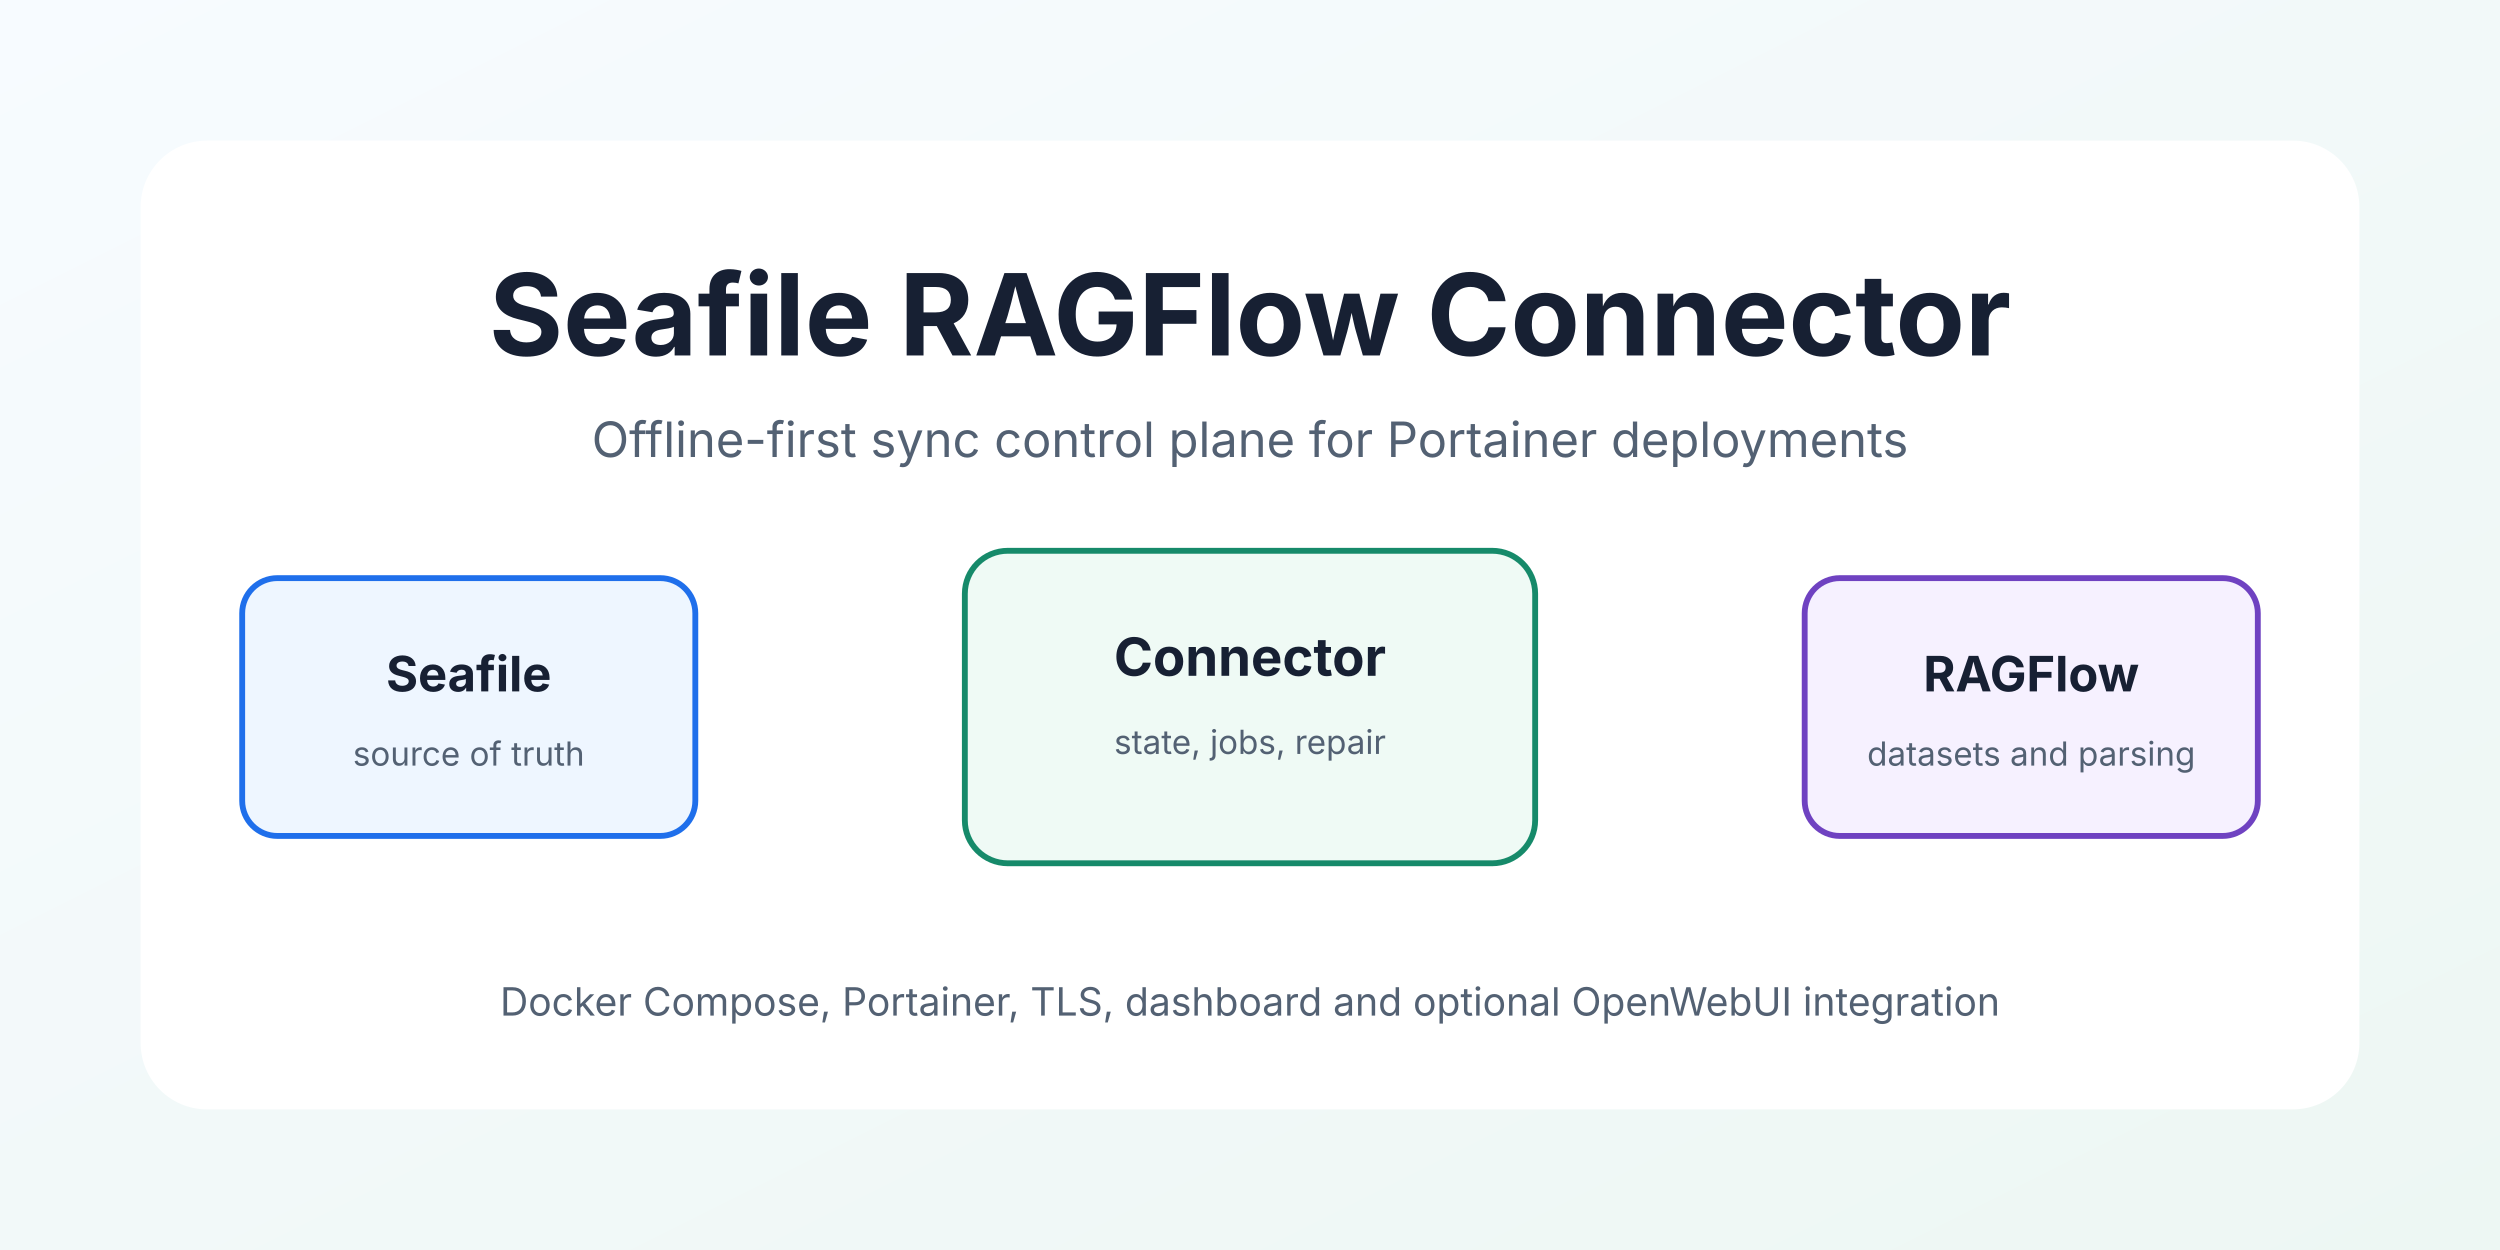
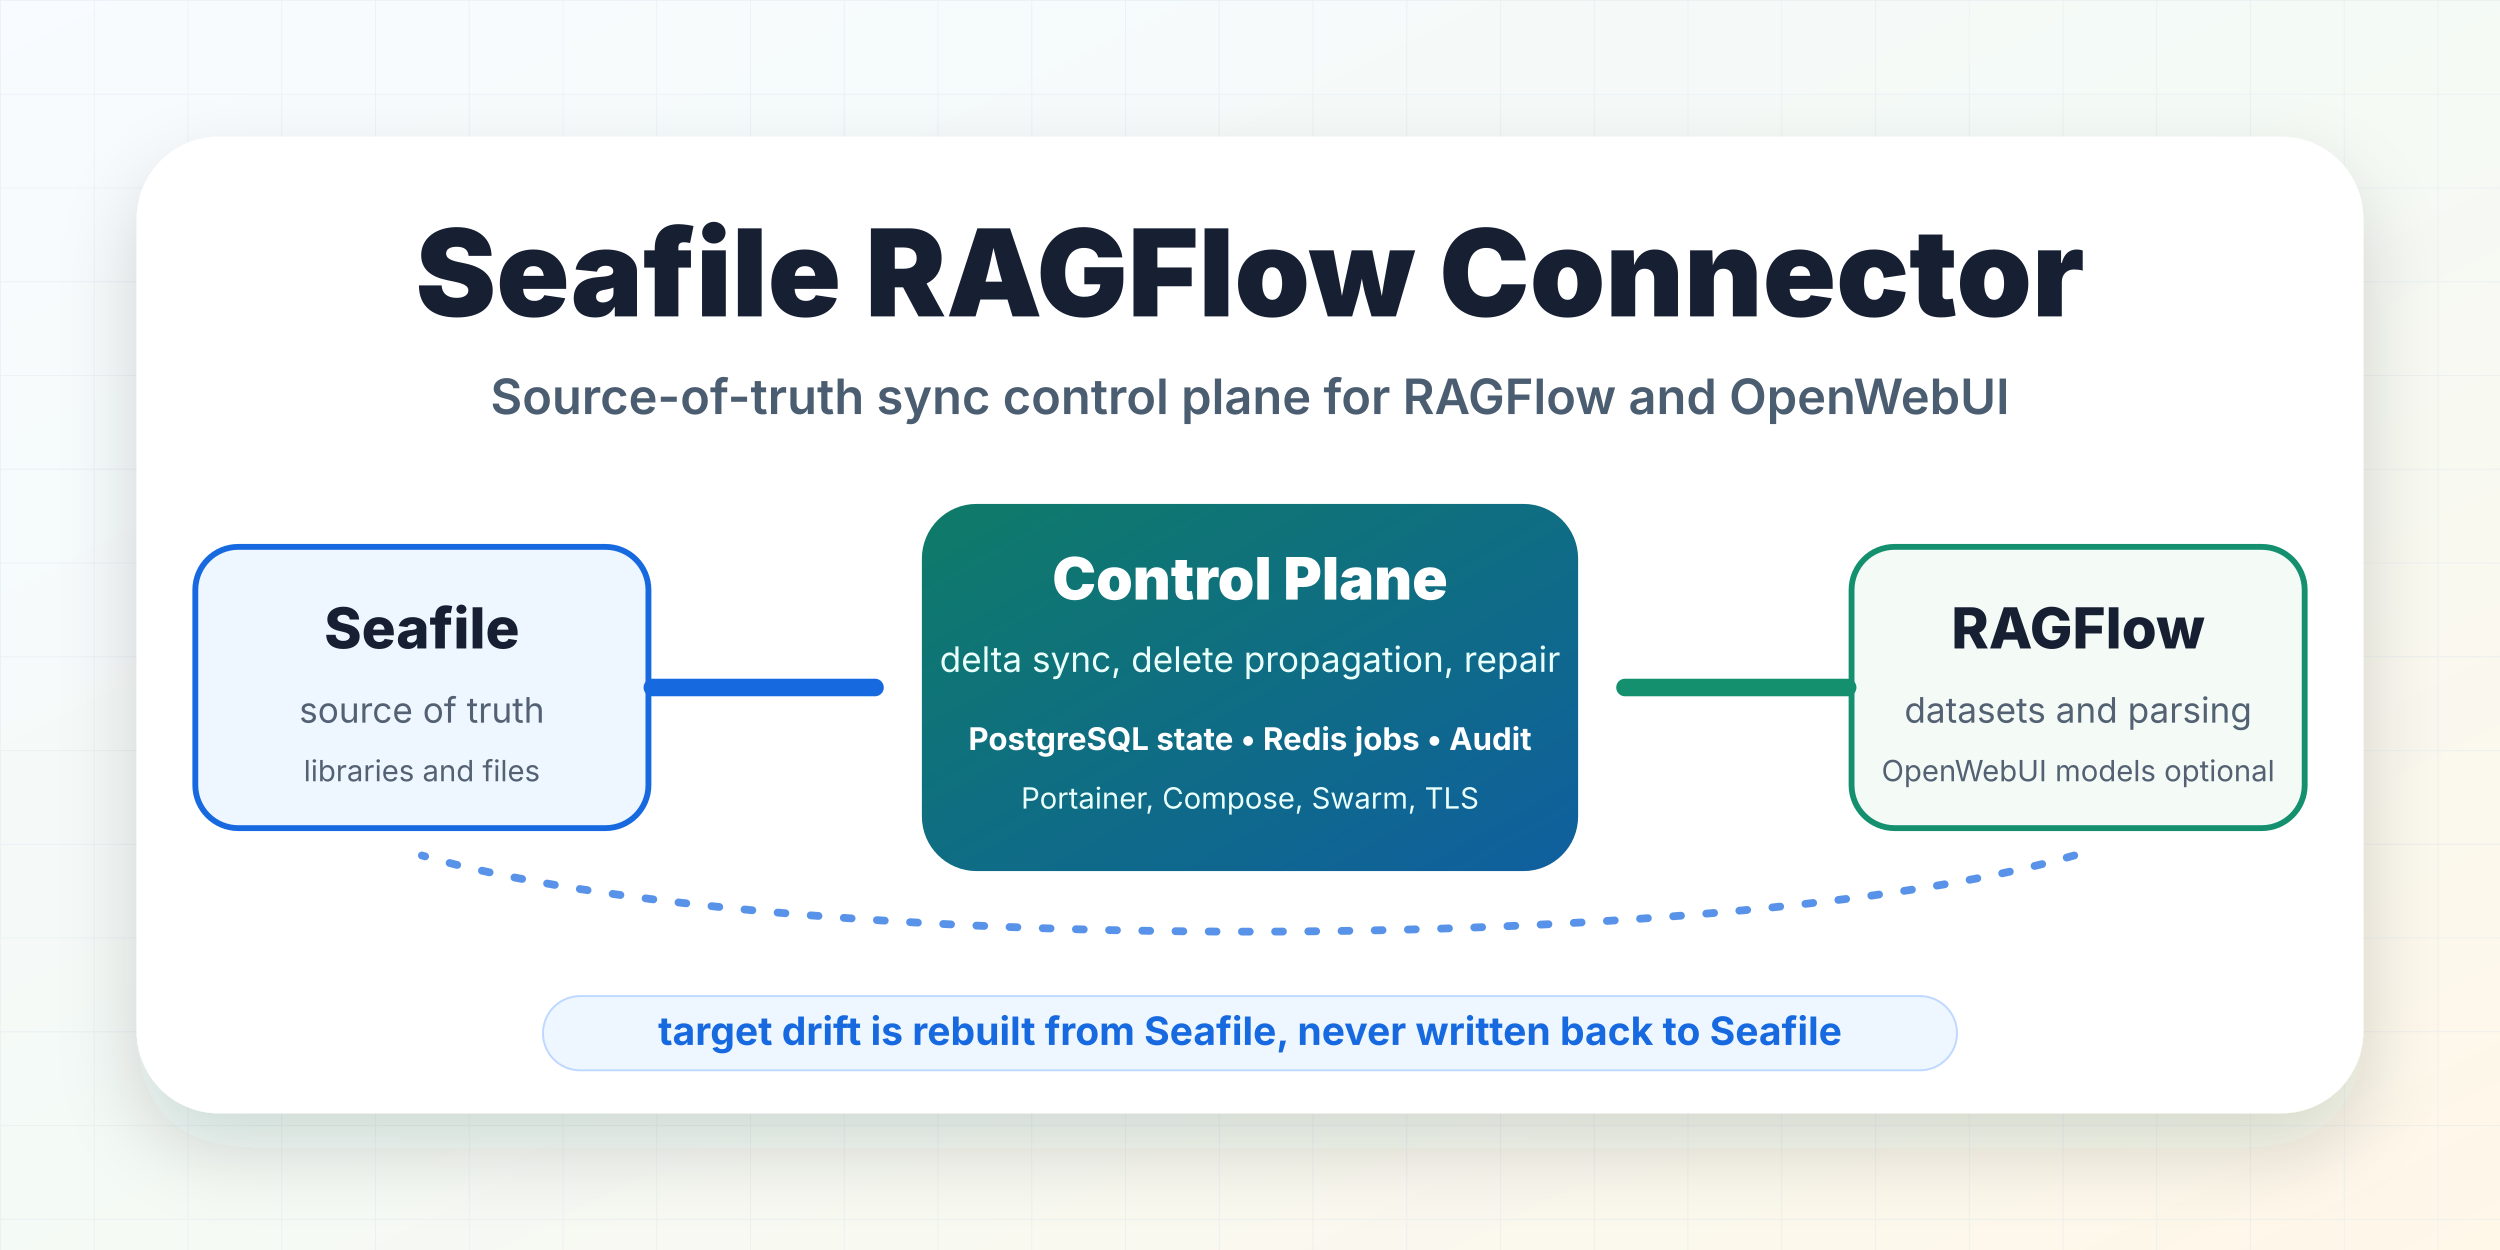
<svg xmlns="http://www.w3.org/2000/svg" width="1280" height="640" viewBox="0 0 1280 640" role="img" aria-labelledby="title desc">
  <defs>
    <linearGradient id="bg" x1="0" x2="1" y1="0" y2="1">
-       <stop offset="0" stop-color="#f7fbff" />
-       <stop offset="1" stop-color="#edf7f3" />
+       <stop offset="0" stop-color="#f8fbff" />
+       <stop offset="0.48" stop-color="#f4faf6" />
+       <stop offset="1" stop-color="#fff7e8" />
    </linearGradient>
-     <linearGradient id="rail" x1="0" x2="1">
-       <stop offset="0" stop-color="#1f6feb" />
-       <stop offset="0.55" stop-color="#168a6a" />
-       <stop offset="1" stop-color="#6f42c1" />
+     <linearGradient id="control" x1="0" x2="1" y1="0" y2="1">
+       <stop offset="0" stop-color="#0f7b68" />
+       <stop offset="1" stop-color="#0f5f9f" />
    </linearGradient>
+     <filter id="shadow" x="-20%" y="-20%" width="140%" height="140%">
+       <feDropShadow dx="0" dy="18" stdDeviation="20" flood-color="#102033" flood-opacity="0.16" />
+     </filter>
+     <pattern id="grid" width="48" height="48" patternUnits="userSpaceOnUse">
+       <path d="M48 0H0V48" fill="none" stroke="#d9e4ef" stroke-width="1" opacity="0.42" />
+     </pattern>
  </defs>
  <rect width="1280" height="640" fill="url(#bg)" />
-   <rect x="72" y="72" width="1136" height="496" rx="34" fill="#ffffff" />
-   <text x="640" y="182" text-anchor="middle" font-family="Inter, Segoe UI, Arial, sans-serif" font-size="58" font-weight="750" fill="#172033">Seafile RAGFlow Connector</text>
-   <text x="640" y="234" text-anchor="middle" font-family="Inter, Segoe UI, Arial, sans-serif" font-size="25" fill="#536173">Offline-first sync control plane for Portainer deployments</text>
-   <line x1="248" y1="362" x2="1032" y2="362" stroke="url(#rail)" stroke-width="14" stroke-linecap="round" />
-   <g font-family="Inter, Segoe UI, Arial, sans-serif" text-anchor="middle">
-     <g transform="translate(240 362)">
-       <rect x="-116" y="-66" width="232" height="132" rx="18" fill="#eef6ff" stroke="#1f6feb" stroke-width="3" />
-       <text y="-8" font-size="25" font-weight="700" fill="#172033">Seafile</text>
-       <text y="30" font-size="17" fill="#536173">source of truth</text>
+   <rect width="1280" height="640" fill="url(#grid)" opacity="0.9" />
+   <rect x="70" y="70" width="1140" height="500" rx="42" fill="#ffffff" filter="url(#shadow)" />
+   <g font-family="Inter, Segoe UI, Arial, sans-serif">
+     <text x="640" y="162" text-anchor="middle" font-size="62" font-weight="850" fill="#172033">Seafile RAGFlow Connector</text>
+     <text x="640" y="212" text-anchor="middle" font-size="25" font-weight="600" fill="#4b5d70">Source-of-truth sync control plane for RAGFlow and OpenWebUI</text>
+   </g>
+   <g font-family="Inter, Segoe UI, Arial, sans-serif">
+     <g transform="translate(216 352)">
+       <rect x="-116" y="-72" width="232" height="144" rx="22" fill="#eef6ff" stroke="#1769e0" stroke-width="3" />
+       <text x="0" y="-20" text-anchor="middle" font-size="29" font-weight="800" fill="#172033">Seafile</text>
+       <text x="0" y="18" text-anchor="middle" font-size="18" fill="#536173">source of truth</text>
+       <text x="0" y="48" text-anchor="middle" font-size="15" fill="#536173">libraries and files</text>
    </g>
-     <g transform="translate(640 362)">
-       <rect x="-146" y="-80" width="292" height="160" rx="22" fill="#effaf5" stroke="#168a6a" stroke-width="3" />
-       <text y="-16" font-size="27" font-weight="700" fill="#172033">Connector</text>
-       <text y="24" font-size="17" fill="#536173">state, jobs, repair</text>
+     <g transform="translate(640 352)">
+       <rect x="-168" y="-94" width="336" height="188" rx="28" fill="url(#control)" />
+       <text x="0" y="-45" text-anchor="middle" font-size="30" font-weight="850" fill="#ffffff">Control Plane</text>
+       <text x="0" y="-8" text-anchor="middle" font-size="18" fill="#e9fffb">delta sync, delete propagation, repair</text>
+       <text x="0" y="32" text-anchor="middle" font-size="16" font-weight="700" fill="#ffffff">PostgreSQL state • Redis jobs • Audit</text>
+       <text x="0" y="62" text-anchor="middle" font-size="15" fill="#e9fffb">Portainer, Compose, Swarm, TLS</text>
    </g>
-     <g transform="translate(1040 362)">
-       <rect x="-116" y="-66" width="232" height="132" rx="18" fill="#f6f1ff" stroke="#6f42c1" stroke-width="3" />
-       <text y="-8" font-size="25" font-weight="700" fill="#172033">RAGFlow</text>
-       <text y="30" font-size="17" fill="#536173">datasets and parsing</text>
+     <g transform="translate(1064 352)">
+       <rect x="-116" y="-72" width="232" height="144" rx="22" fill="#f4fbf7" stroke="#14906f" stroke-width="3" />
+       <text x="0" y="-20" text-anchor="middle" font-size="29" font-weight="800" fill="#172033">RAGFlow</text>
+       <text x="0" y="18" text-anchor="middle" font-size="18" fill="#536173">datasets and parsing</text>
+       <text x="0" y="48" text-anchor="middle" font-size="15" fill="#536173">OpenWebUI models optional</text>
    </g>
+     <path d="M334 352H448" stroke="#1769e0" stroke-width="9" stroke-linecap="round" />
+     <path d="M832 352H946" stroke="#14906f" stroke-width="9" stroke-linecap="round" />
+     <path d="M1062 438C884 490 394 490 216 438" fill="none" stroke="#1769e0" stroke-width="4" stroke-linecap="round" stroke-dasharray="4 13" opacity="0.72" />
+     <rect x="278" y="510" width="724" height="38" rx="19" fill="#eef6ff" stroke="#bed8ff" />
+     <text x="640" y="535" text-anchor="middle" font-size="20" font-weight="750" fill="#1769e0">target drift is rebuilt from Seafile, never written back to Seafile</text>
  </g>
-   <text x="640" y="520" text-anchor="middle" font-family="Inter, Segoe UI, Arial, sans-serif" font-size="20" fill="#536173">Docker Compose, Portainer, TLS, dashboard and optional OpenWebUI integration</text>
</svg>
